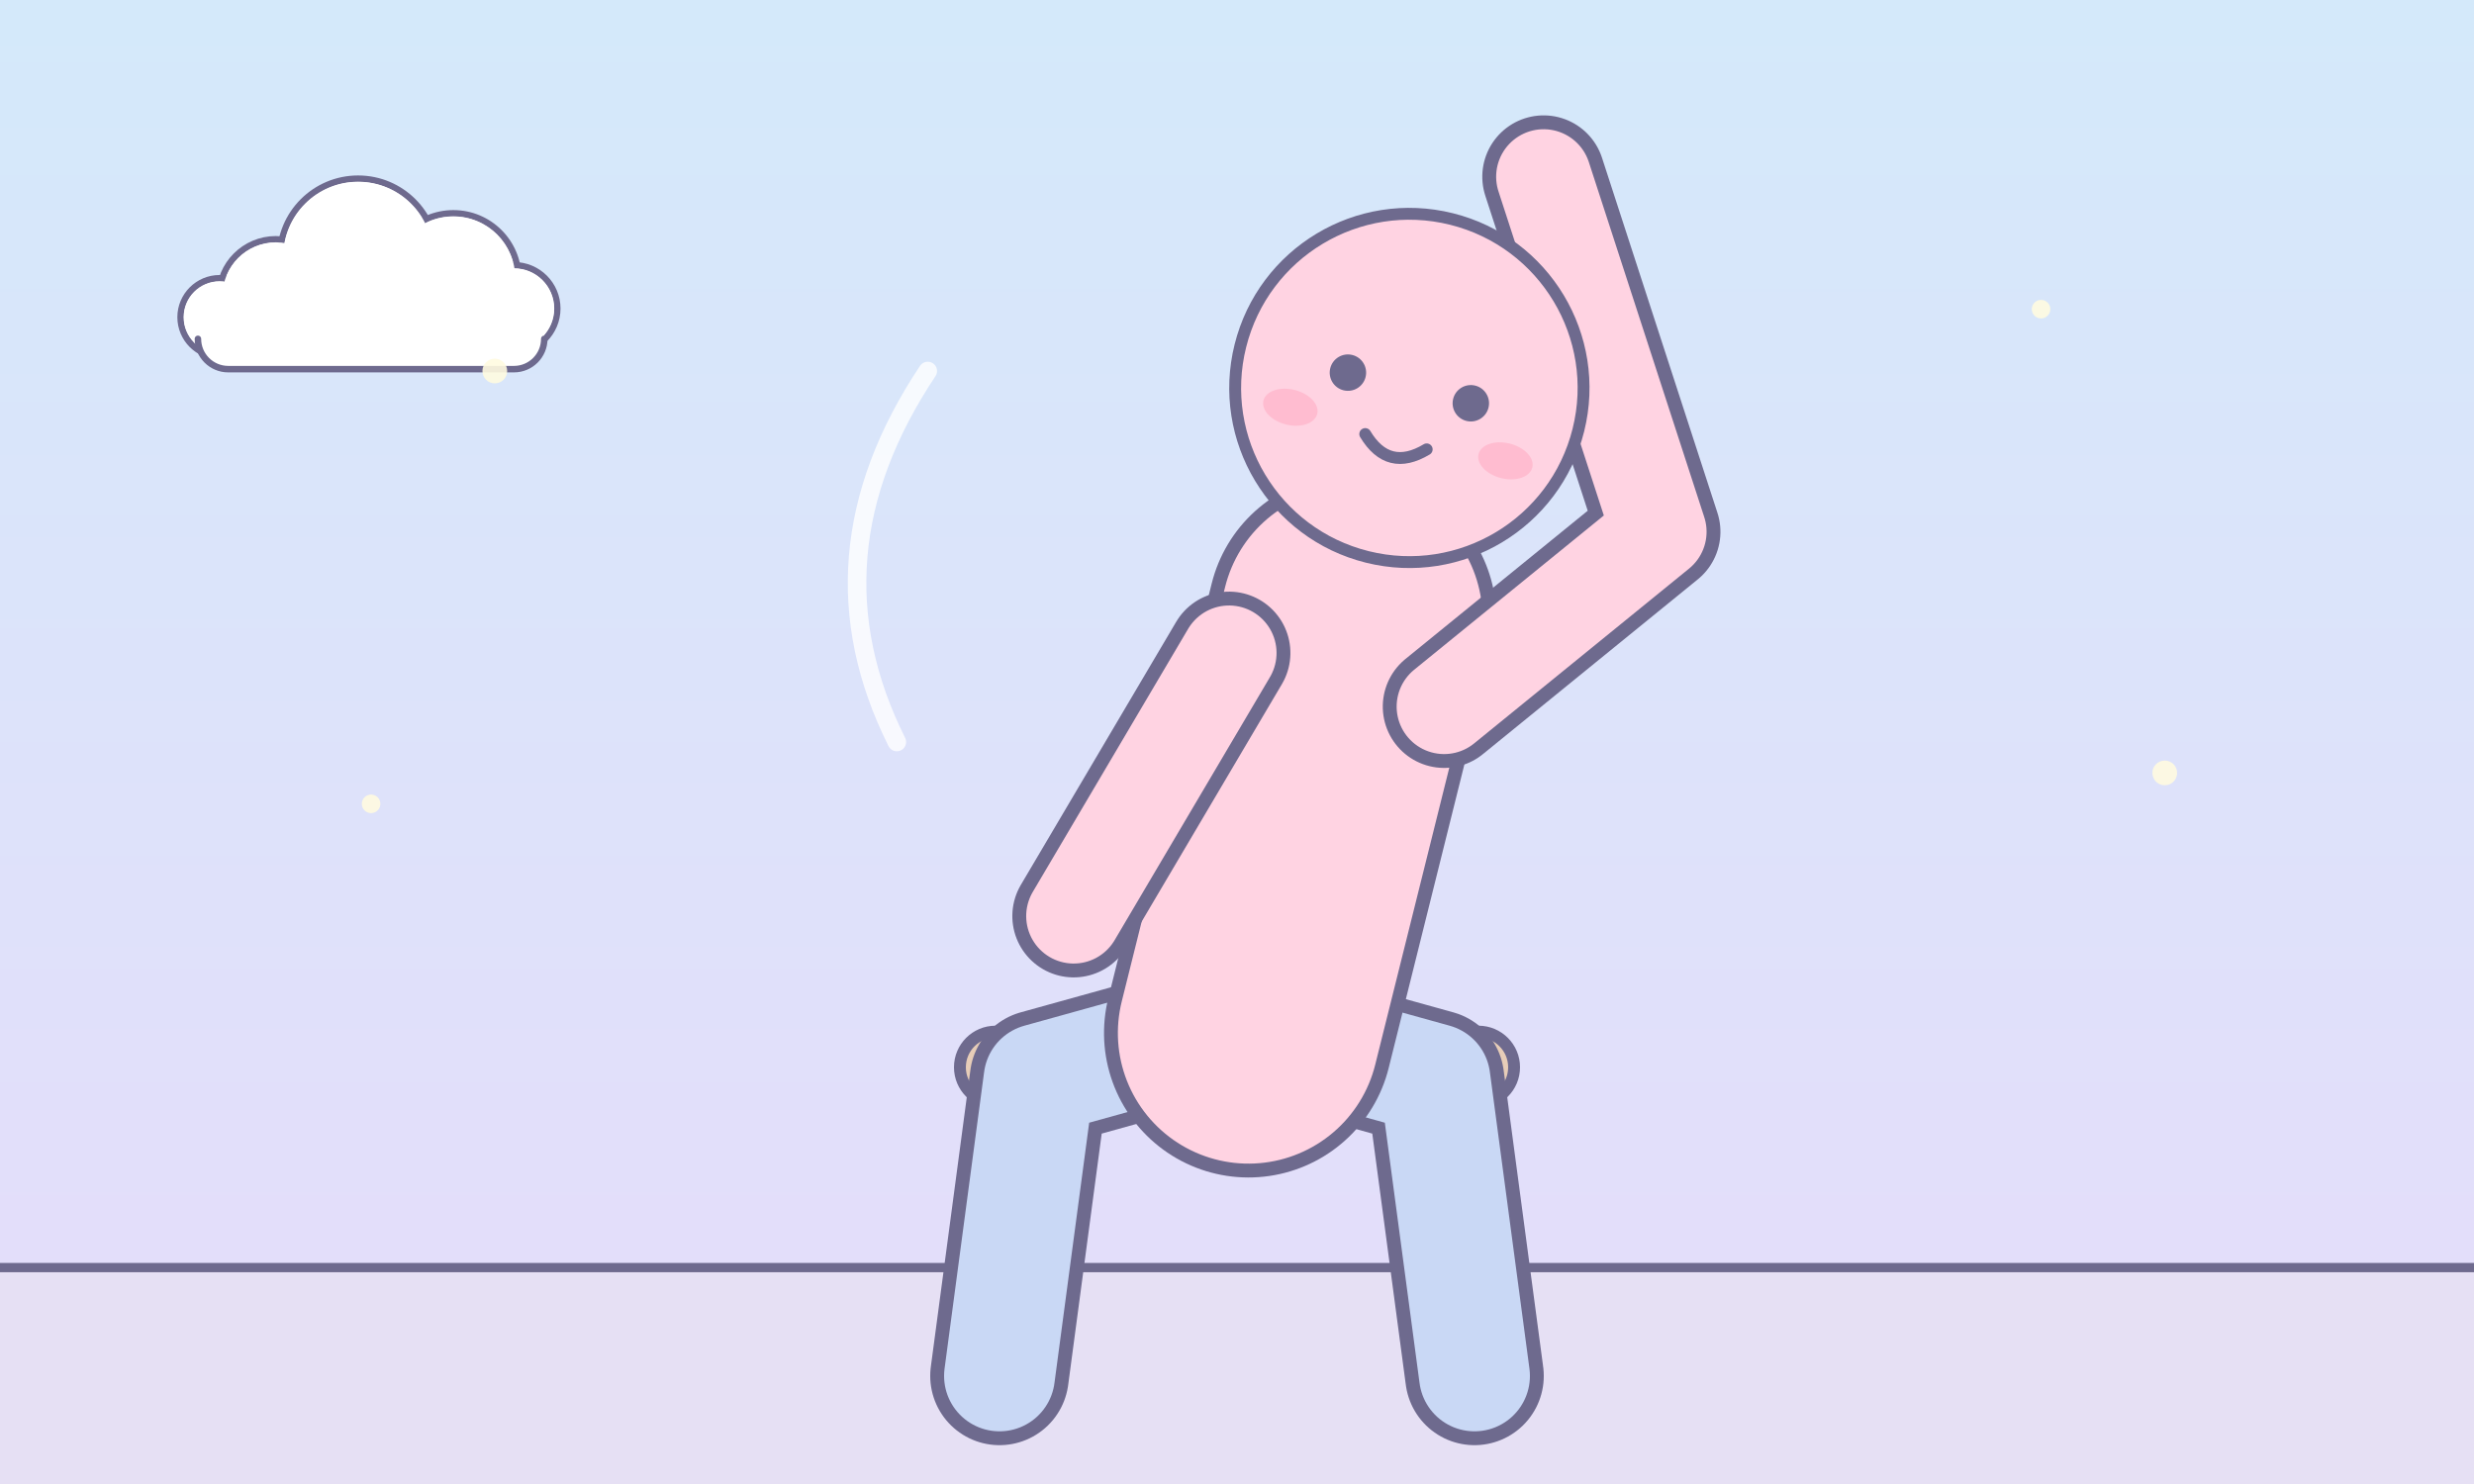
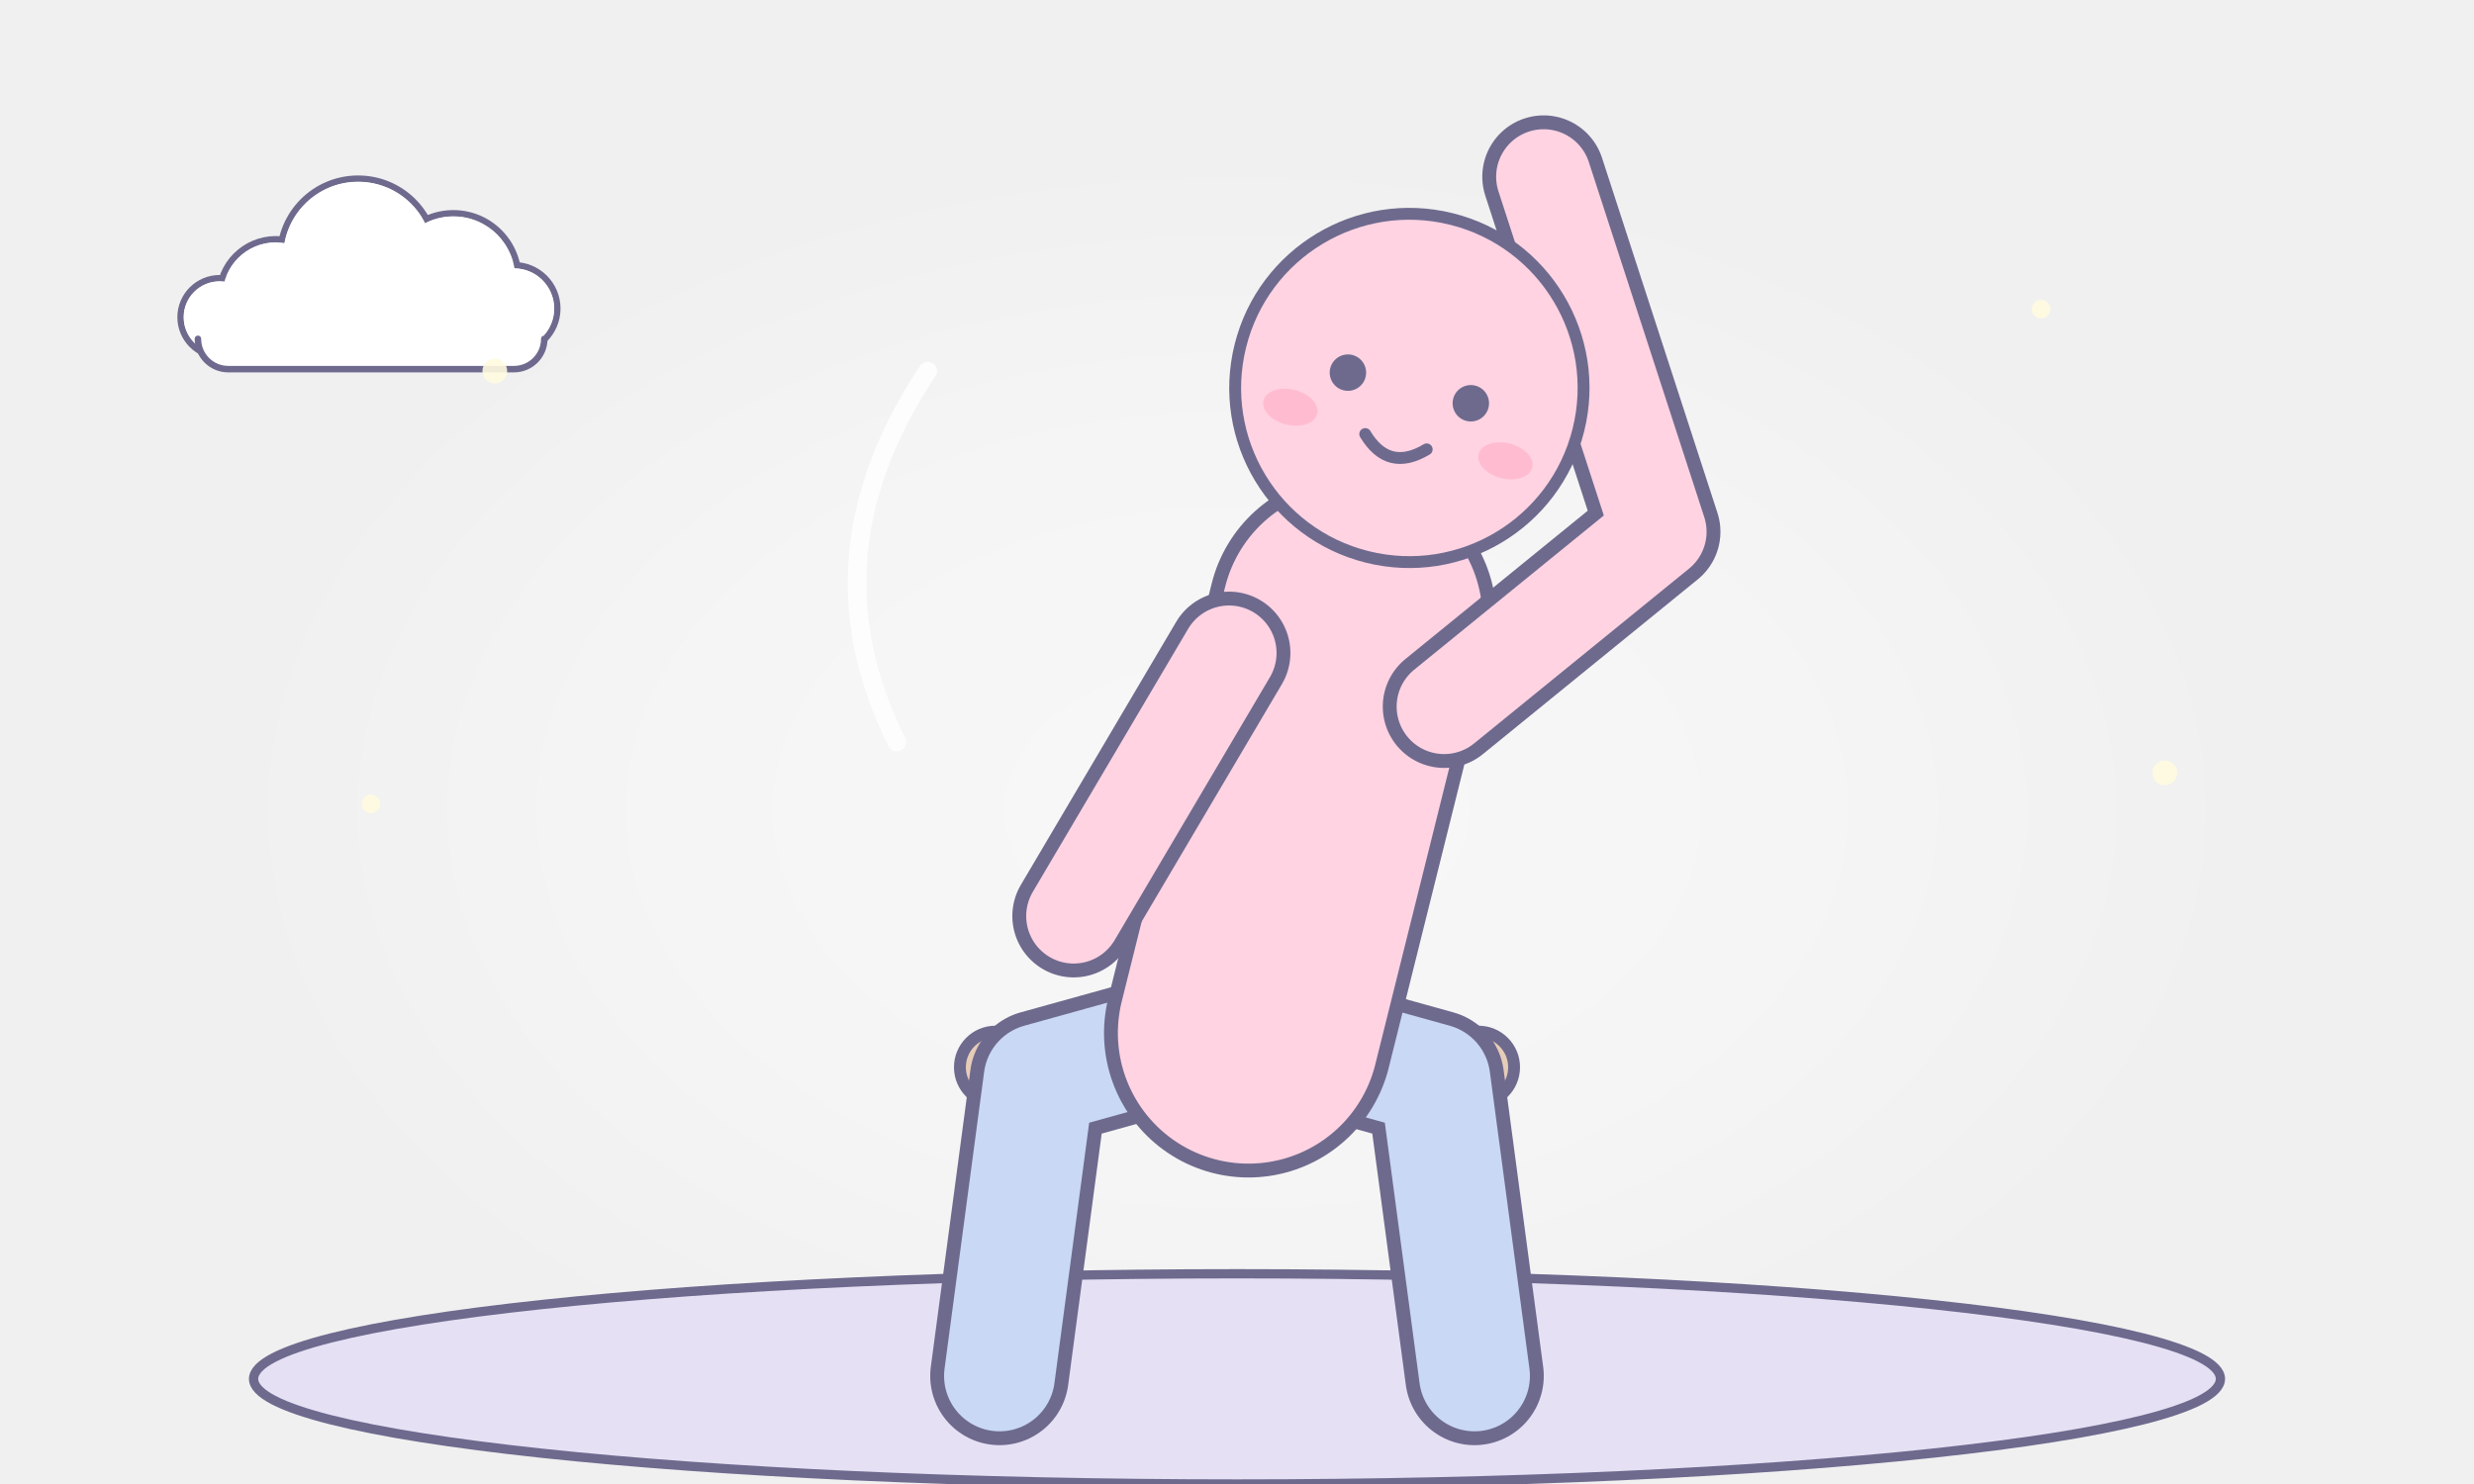
<svg xmlns="http://www.w3.org/2000/svg" viewBox="0 0 800 480" width="800" height="480">
  <defs>
-     <linearGradient id="sky" x1="0" y1="0" x2="0" y2="1">
-       <stop offset="0" stop-color="#d4e9fa" />
-       <stop offset="1" stop-color="#e6dcfa" />
-     </linearGradient>
+     <radialGradient id="glow" cx=".5" cy=".5" r=".5">
+       <stop offset="0" stop-color="#ffffff" stop-opacity=".5" />
+       <stop offset=".55" stop-color="#ffffff" stop-opacity=".34" />
+       <stop offset="1" stop-color="#ffffff" stop-opacity="0" />
+     </radialGradient>
  </defs>
-   <rect width="800" height="480" fill="url(#sky)" />
+   <ellipse cx="400" cy="262" rx="330" ry="215" fill="url(#glow)" />
  <g transform="translate(120 90) scale(0.7)">
    <g>
      <circle cx="-44" cy="8" r="26" fill="#ffffff" stroke="#6e6a8e" stroke-width="3" stroke-linejoin="round" stroke-linecap="round" />
      <circle cx="-6" cy="-10" r="36" fill="#ffffff" stroke="#6e6a8e" stroke-width="3" stroke-linejoin="round" stroke-linecap="round" />
      <circle cx="38" cy="0" r="30" fill="#ffffff" stroke="#6e6a8e" stroke-width="3" stroke-linejoin="round" stroke-linecap="round" />
      <circle cx="66" cy="14" r="20" fill="#ffffff" stroke="#6e6a8e" stroke-width="3" stroke-linejoin="round" stroke-linecap="round" />
      <circle cx="-70" cy="18" r="18" fill="#ffffff" stroke="#6e6a8e" stroke-width="3" stroke-linejoin="round" stroke-linecap="round" />
      <circle cx="-44" cy="8" r="24.6" fill="#ffffff" />
      <circle cx="-6" cy="-10" r="34.6" fill="#ffffff" />
      <circle cx="38" cy="0" r="28.6" fill="#ffffff" />
      <circle cx="66" cy="14" r="18.6" fill="#ffffff" />
      <circle cx="-70" cy="18" r="16.6" fill="#ffffff" />
    </g>
    <rect x="-80" y="14" width="160" height="28" rx="14" fill="#ffffff" />
    <path d="M-80 28a14 14 0 0 0 14 14h132a14 14 0 0 0 14-14" fill="none" stroke="#6e6a8e" stroke-width="3" stroke-linejoin="round" stroke-linecap="round" />
  </g>
-   <path d="M-10 410H810V490H-10z" fill="#e6e0f4" stroke="#6e6a8e" stroke-width="3" />
+   <ellipse cx="400" cy="446" rx="318" ry="34" fill="#e6e0f4" stroke="#6e6a8e" stroke-width="3" />
  <g transform="translate(400 262) scale(1.28) translate(-400 -262)">
    <rect x="330" y="318" width="140" height="18" rx="9" fill="#e7cdb8" stroke="#6e6a8e" stroke-width="3" />
    <path d="M350 336v70M450 336v70" stroke="#6e6a8e" stroke-width="12" stroke-linecap="round" />
    <path d="M350 336v70M450 336v70" stroke="#e7cdb8" stroke-width="6" stroke-linecap="round" />
    <path d="M386 320L350 330L340 405" fill="none" stroke="#6e6a8e" stroke-width="35" stroke-linecap="round" stroke-linejoin="round" />
    <path d="M386 320L350 330L340 405" fill="none" stroke="#c9d8f5" stroke-width="28" stroke-linecap="round" stroke-linejoin="round" />
    <path d="M414 320L450 330L460 405" fill="none" stroke="#6e6a8e" stroke-width="35" stroke-linecap="round" stroke-linejoin="round" />
    <path d="M414 320L450 330L460 405" fill="none" stroke="#c9d8f5" stroke-width="28" stroke-linecap="round" stroke-linejoin="round" />
    <g transform="rotate(14 400 330)">
      <path d="M400 318L400 210" fill="none" stroke="#6e6a8e" stroke-width="73" stroke-linecap="round" stroke-linejoin="round" />
      <path d="M400 318L400 210" fill="none" stroke="#ffd3e2" stroke-width="66" stroke-linecap="round" stroke-linejoin="round" />
      <path d="M372 226L350 300" fill="none" stroke="#6e6a8e" stroke-width="31" stroke-linecap="round" stroke-linejoin="round" />
      <path d="M372 226L350 300" fill="none" stroke="#ffd3e2" stroke-width="24" stroke-linecap="round" stroke-linejoin="round" />
      <path d="M428 226L470 170L420 90" fill="none" stroke="#6e6a8e" stroke-width="31" stroke-linecap="round" stroke-linejoin="round" />
      <path d="M428 226L470 170L420 90" fill="none" stroke="#ffd3e2" stroke-width="24" stroke-linecap="round" stroke-linejoin="round" />
      <g transform="rotate(0 400 196)">
        <circle cx="400" cy="150" r="44" fill="#ffd3e2" stroke="#6e6a8e" stroke-width="3" />
        <circle cx="384" cy="150" r="4.6" fill="#6e6a8e" />
        <circle cx="416" cy="150" r="4.6" fill="#6e6a8e" />
        <path d="M392 164q8 8 16 0" fill="none" stroke="#6e6a8e" stroke-width="3" stroke-linecap="round" />
        <ellipse cx="372" cy="162" rx="7" ry="4.5" fill="#ffb7cc" opacity=".8" />
        <ellipse cx="428" cy="162" rx="7" ry="4.5" fill="#ffb7cc" opacity=".8" />
      </g>
    </g>
  </g>
  <path d="M300 120q-40 60 -10 120" fill="none" stroke="#ffffff" stroke-width="6" stroke-linecap="round" opacity=".8" />
  <g fill="#fffbe0" opacity=".9">
    <circle cx="160" cy="120" r="4" />
    <circle cx="660" cy="100" r="3" />
    <circle cx="700" cy="250" r="4" />
    <circle cx="120" cy="260" r="3" />
  </g>
</svg>
